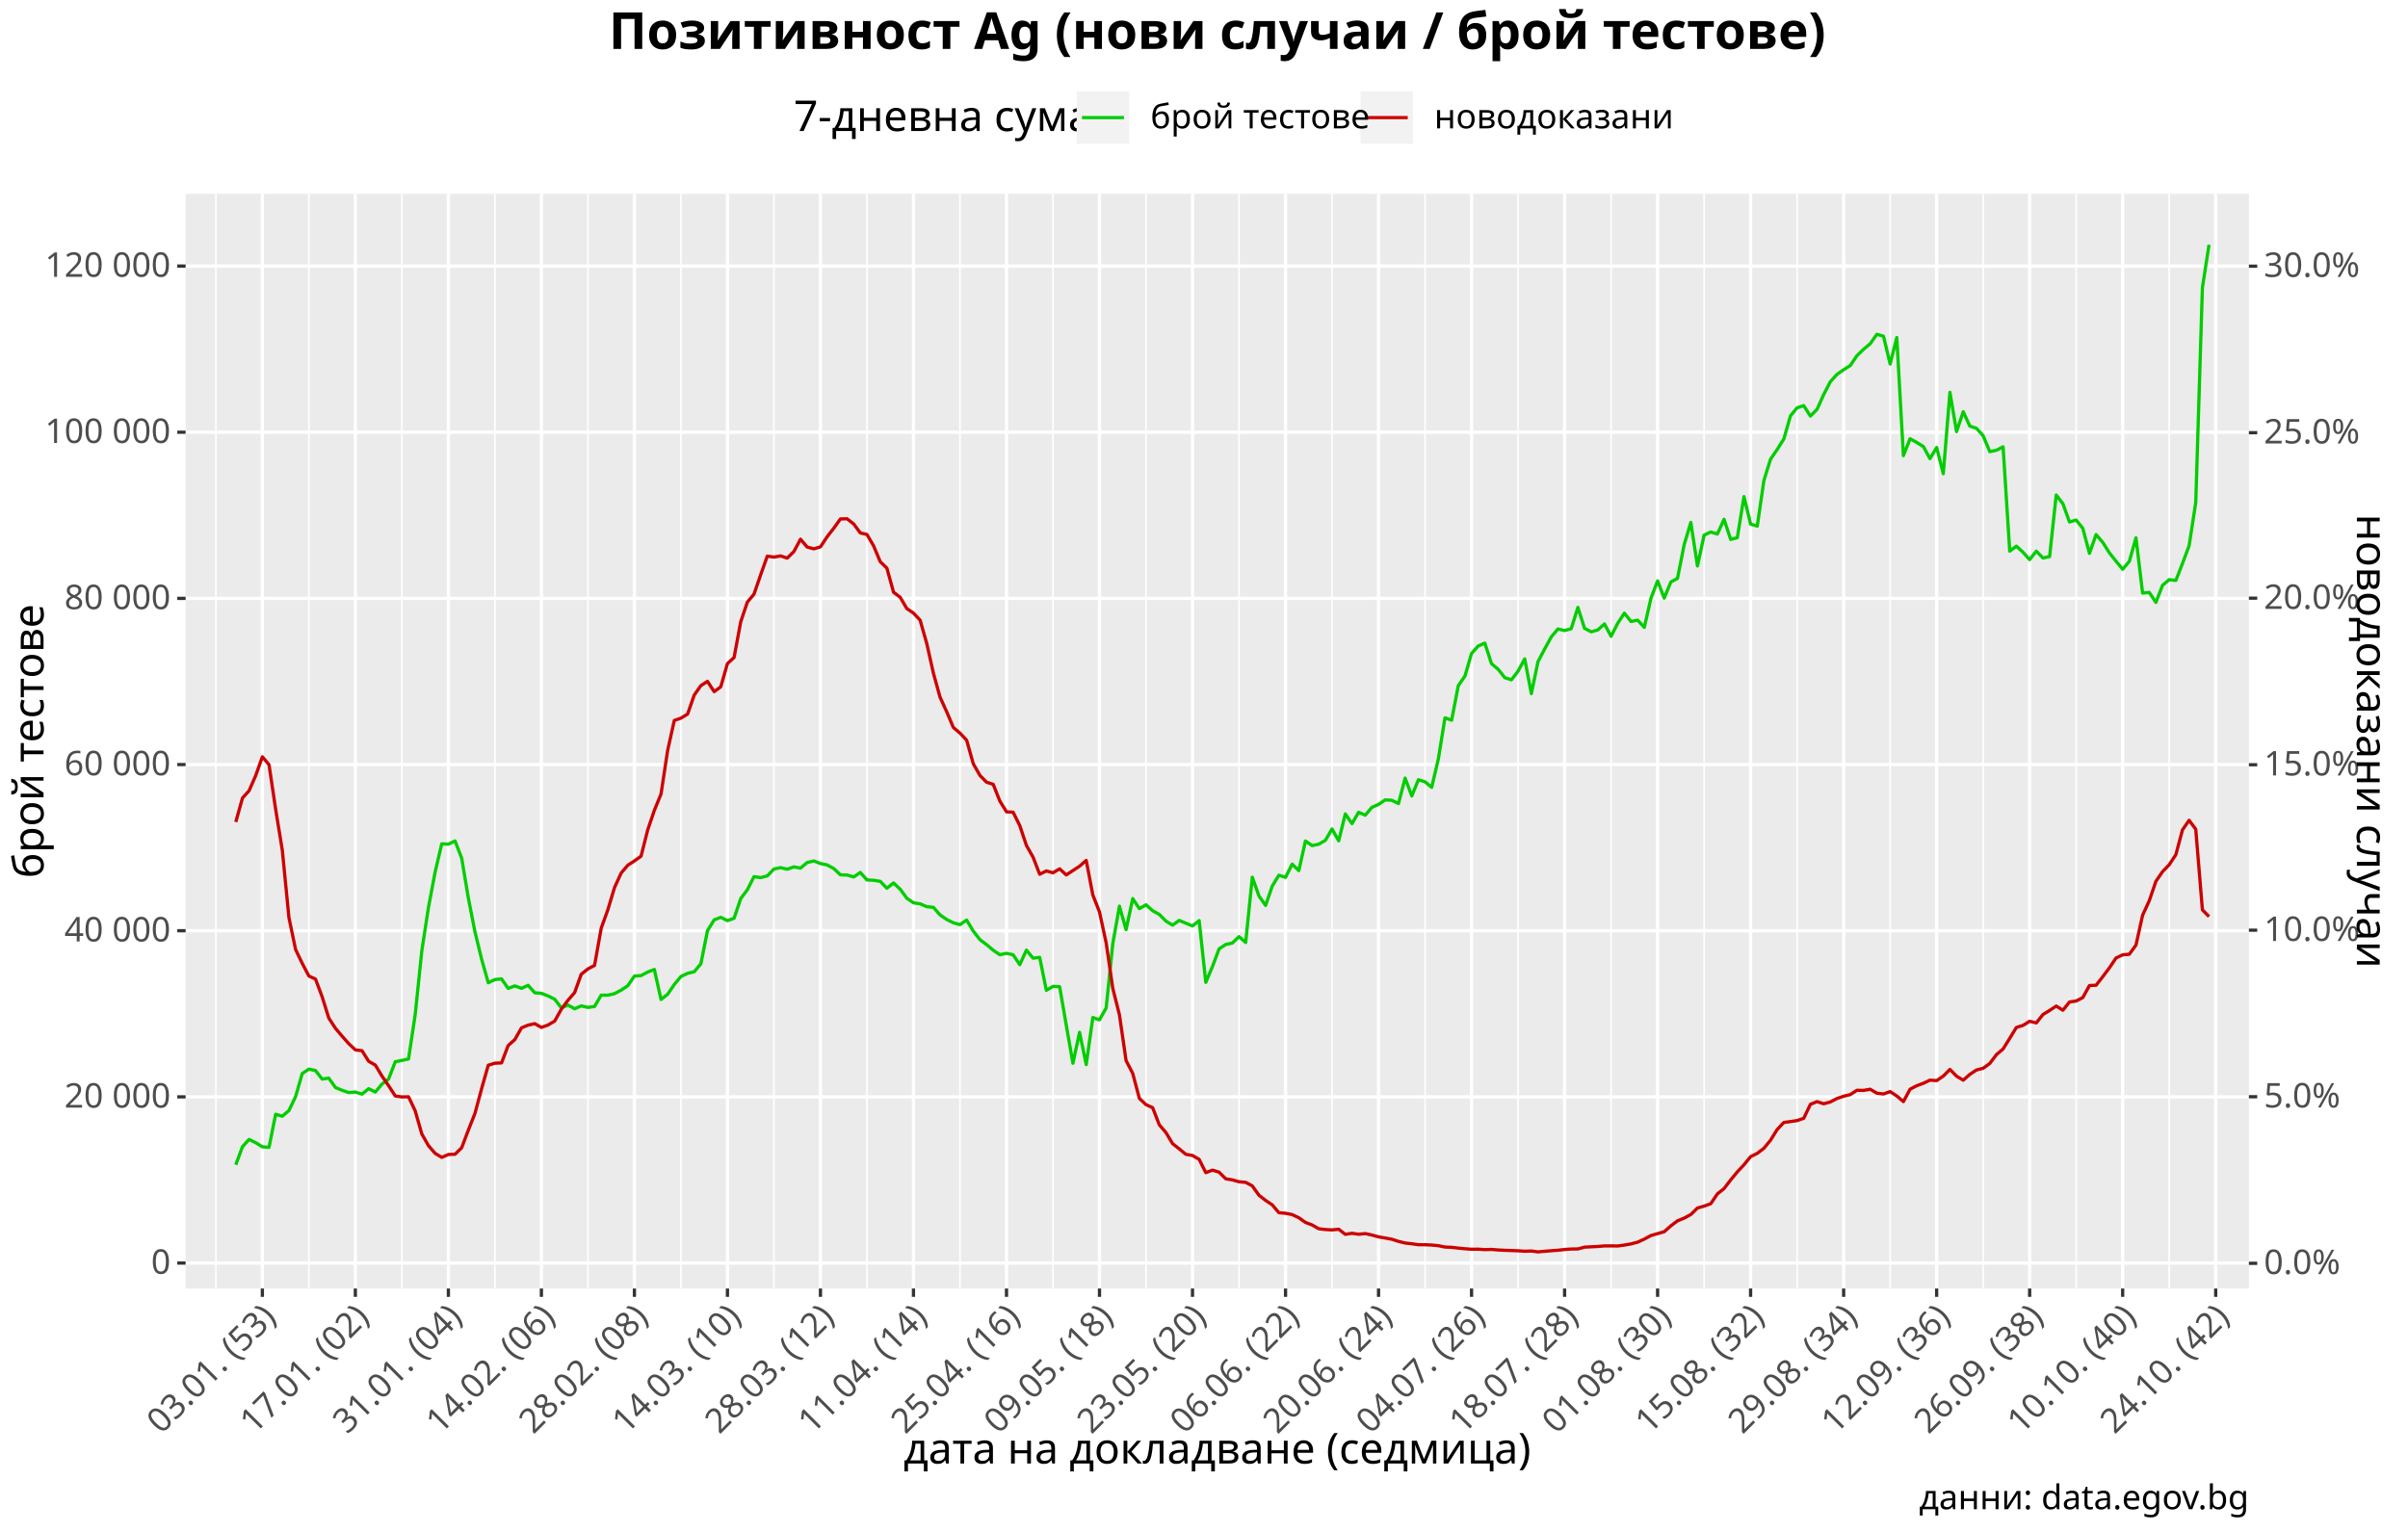
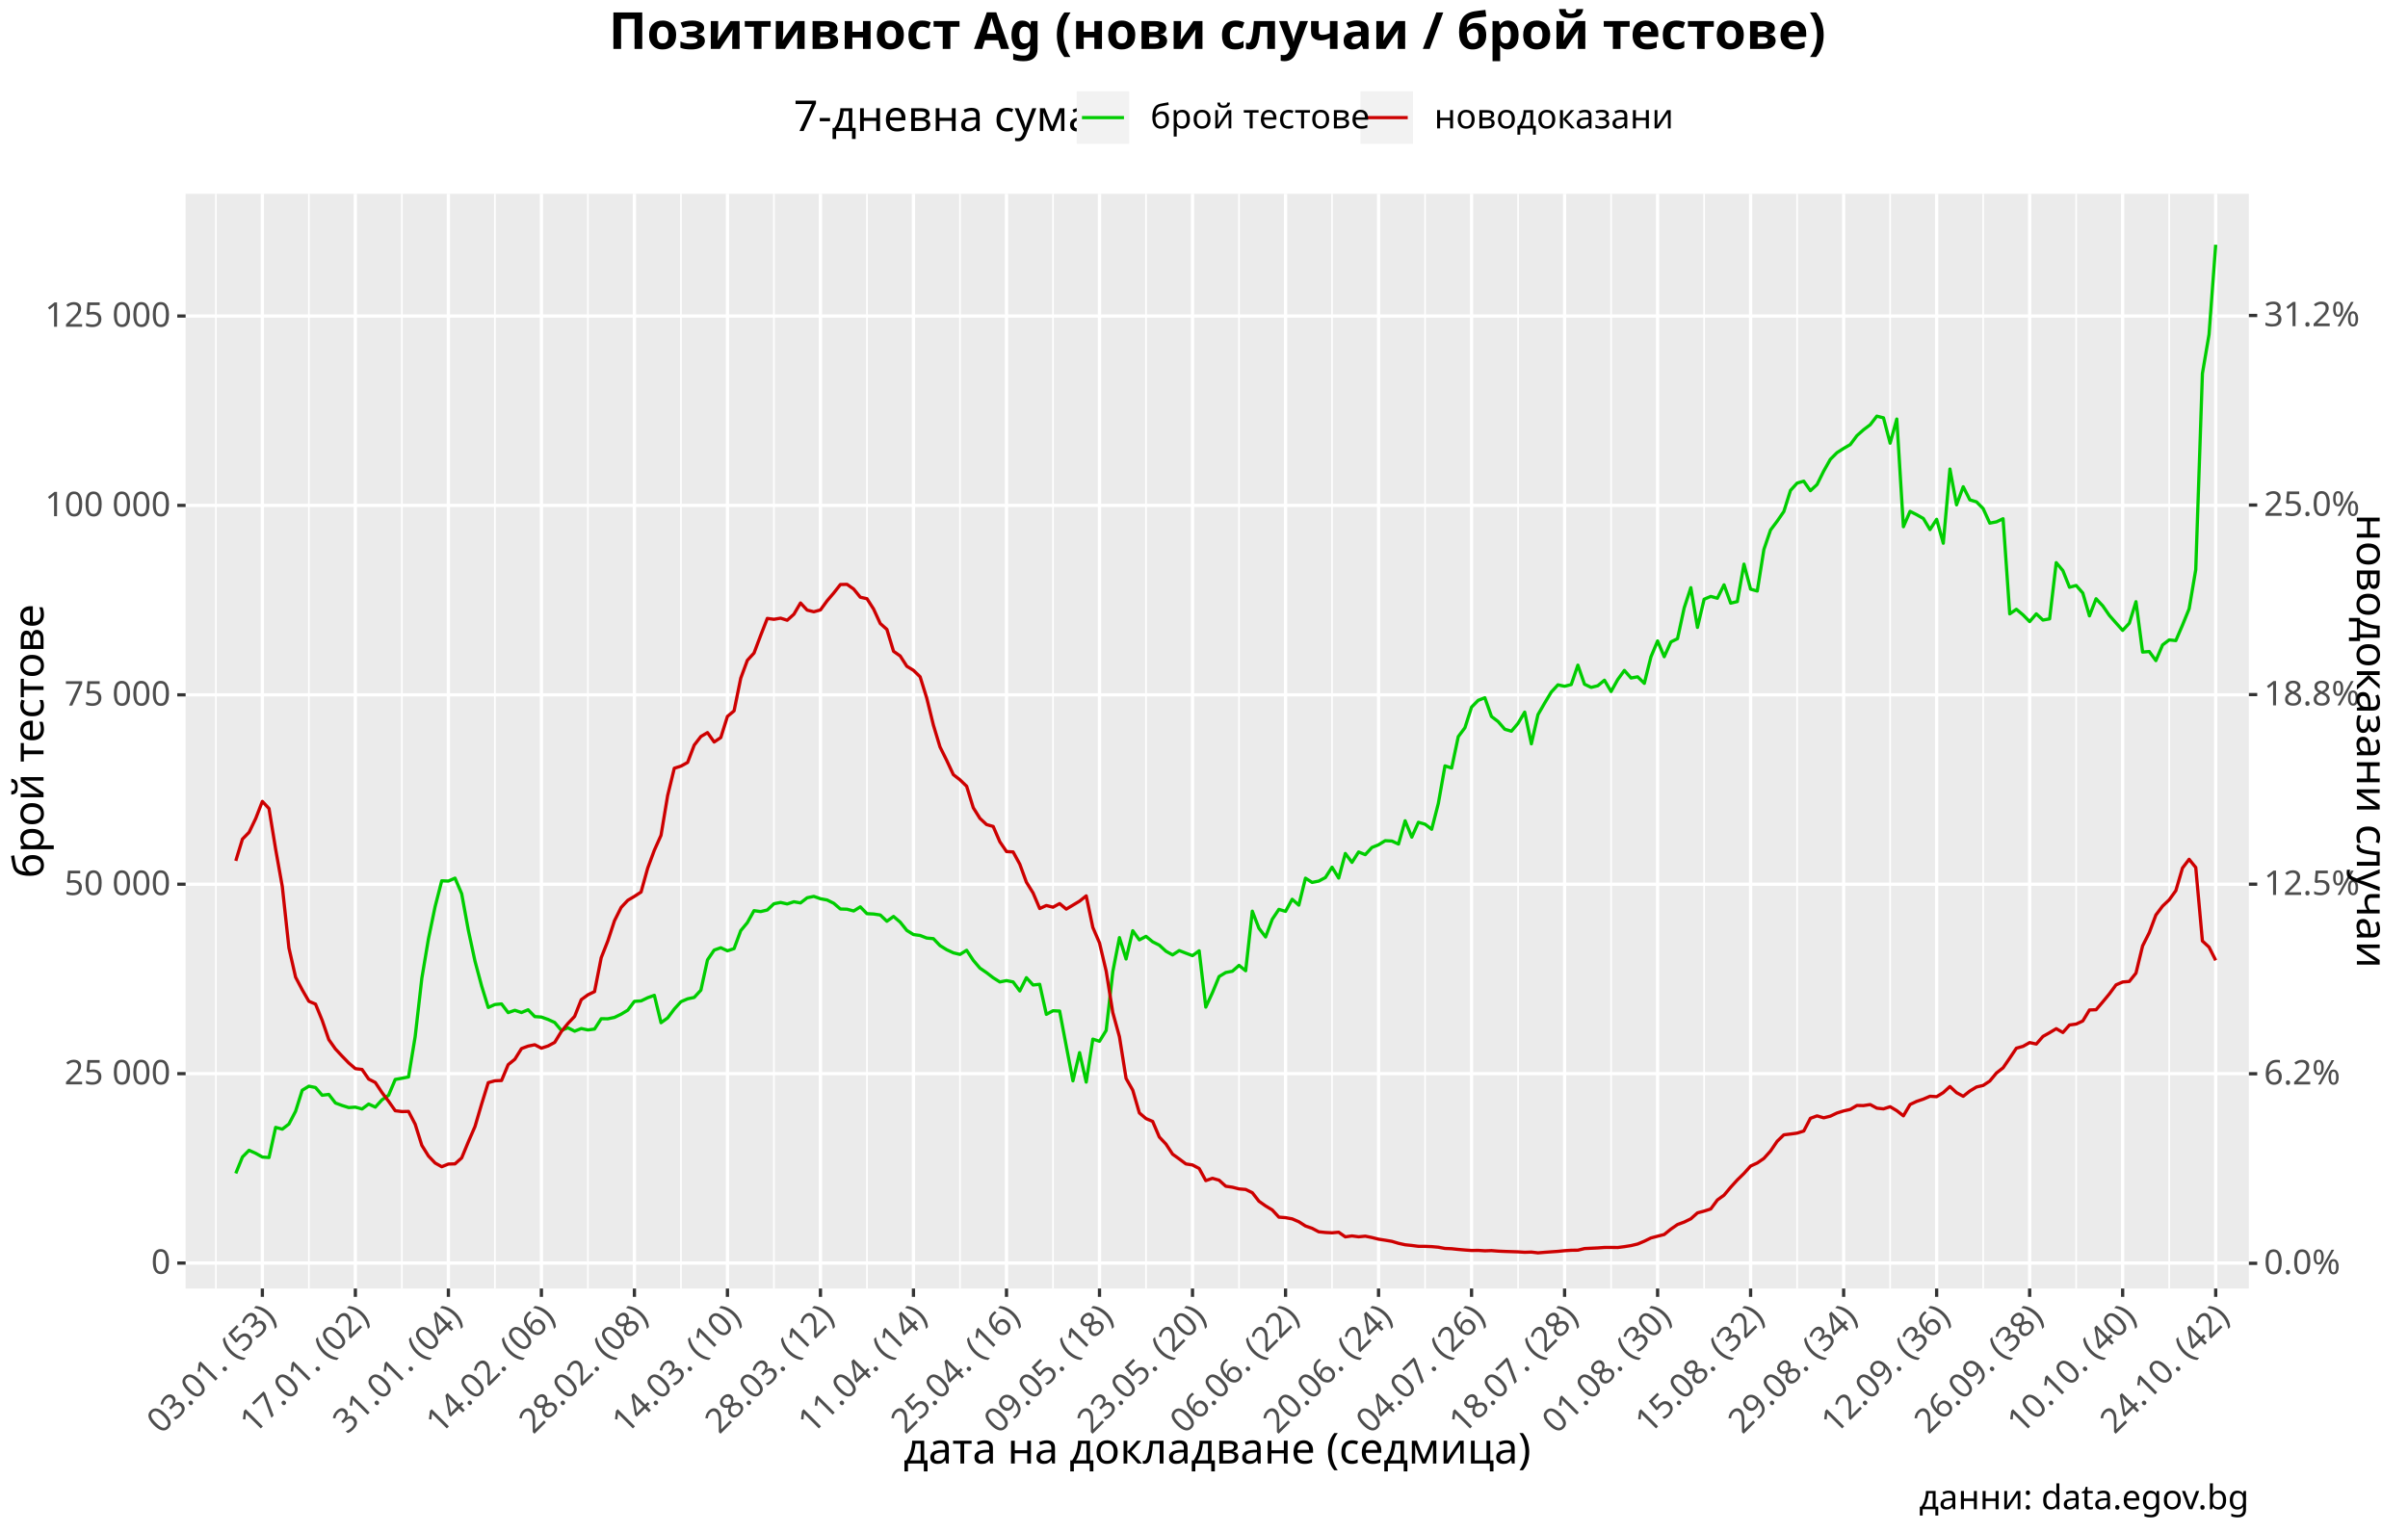
<svg xmlns="http://www.w3.org/2000/svg" class="svglite" viewBox="0 0 792.00 504.00">
  <defs>
    <style type="text/css">
    .svglite line, .svglite polyline, .svglite polygon, .svglite path, .svglite rect, .svglite circle {
      fill: none;
      stroke: #000000;
      stroke-linecap: round;
      stroke-linejoin: round;
      stroke-miterlimit: 10.00;
    }
  </style>
  </defs>
  <rect width="100%" height="100%" style="stroke: none; fill: #FFFFFF;" />
  <defs>
    <clipPath id="cpMC4wMHw3OTIuMDB8MC4wMHw1MDQuMDA=">
      <rect x="0.00" y="0.00" width="792.00" height="504.00" />
    </clipPath>
  </defs>
  <g clip-path="url(#cpMC4wMHw3OTIuMDB8MC4wMHw1MDQuMDA=)">
    <rect x="0.00" y="-0" width="792.00" height="504.00" style="stroke-width: 1.07; stroke: #FFFFFF; fill: #FFFFFF;" />
  </g>
  <defs>
    <clipPath id="cpNjEuMDV8NzM5LjY3fDYzLjc3fDQyMy45Mg==">
      <rect x="61.05" y="63.77" width="678.62" height="360.15" />
    </clipPath>
  </defs>
  <g clip-path="url(#cpNjEuMDV8NzM5LjY3fDYzLjc3fDQyMy45Mg==)">
    <rect x="61.05" y="63.77" width="678.62" height="360.15" style="stroke-width: 1.07; stroke: none; fill: #EBEBEB;" />
    <polyline points="71.00,423.92 71.00,63.77 " style="stroke-width: 0.53; stroke: #FFFFFF; stroke-linecap: butt;" />
    <polyline points="101.59,423.92 101.59,63.77 " style="stroke-width: 0.53; stroke: #FFFFFF; stroke-linecap: butt;" />
    <polyline points="132.18,423.92 132.18,63.77 " style="stroke-width: 0.53; stroke: #FFFFFF; stroke-linecap: butt;" />
    <polyline points="162.77,423.92 162.77,63.77 " style="stroke-width: 0.53; stroke: #FFFFFF; stroke-linecap: butt;" />
    <polyline points="193.37,423.92 193.37,63.77 " style="stroke-width: 0.53; stroke: #FFFFFF; stroke-linecap: butt;" />
    <polyline points="223.96,423.92 223.96,63.77 " style="stroke-width: 0.53; stroke: #FFFFFF; stroke-linecap: butt;" />
    <polyline points="254.55,423.92 254.55,63.77 " style="stroke-width: 0.53; stroke: #FFFFFF; stroke-linecap: butt;" />
    <polyline points="285.15,423.92 285.15,63.77 " style="stroke-width: 0.53; stroke: #FFFFFF; stroke-linecap: butt;" />
    <polyline points="315.74,423.92 315.74,63.77 " style="stroke-width: 0.53; stroke: #FFFFFF; stroke-linecap: butt;" />
    <polyline points="346.33,423.92 346.33,63.77 " style="stroke-width: 0.53; stroke: #FFFFFF; stroke-linecap: butt;" />
    <polyline points="376.93,423.92 376.93,63.77 " style="stroke-width: 0.53; stroke: #FFFFFF; stroke-linecap: butt;" />
    <polyline points="407.52,423.92 407.52,63.77 " style="stroke-width: 0.53; stroke: #FFFFFF; stroke-linecap: butt;" />
    <polyline points="438.11,423.92 438.11,63.77 " style="stroke-width: 0.53; stroke: #FFFFFF; stroke-linecap: butt;" />
    <polyline points="468.71,423.92 468.71,63.77 " style="stroke-width: 0.53; stroke: #FFFFFF; stroke-linecap: butt;" />
    <polyline points="499.30,423.92 499.30,63.77 " style="stroke-width: 0.53; stroke: #FFFFFF; stroke-linecap: butt;" />
    <polyline points="529.89,423.92 529.89,63.77 " style="stroke-width: 0.53; stroke: #FFFFFF; stroke-linecap: butt;" />
    <polyline points="560.49,423.92 560.49,63.77 " style="stroke-width: 0.53; stroke: #FFFFFF; stroke-linecap: butt;" />
    <polyline points="591.08,423.92 591.08,63.77 " style="stroke-width: 0.53; stroke: #FFFFFF; stroke-linecap: butt;" />
    <polyline points="621.67,423.92 621.67,63.77 " style="stroke-width: 0.53; stroke: #FFFFFF; stroke-linecap: butt;" />
    <polyline points="652.27,423.92 652.27,63.77 " style="stroke-width: 0.53; stroke: #FFFFFF; stroke-linecap: butt;" />
    <polyline points="682.86,423.92 682.86,63.77 " style="stroke-width: 0.53; stroke: #FFFFFF; stroke-linecap: butt;" />
    <polyline points="713.45,423.92 713.45,63.77 " style="stroke-width: 0.53; stroke: #FFFFFF; stroke-linecap: butt;" />
    <polyline points="61.05,415.54 739.67,415.54 " style="stroke-width: 1.07; stroke: #FFFFFF; stroke-linecap: butt;" />
-     <polyline points="61.05,360.87 739.67,360.87 " style="stroke-width: 1.07; stroke: #FFFFFF; stroke-linecap: butt;" />
-     <polyline points="61.05,306.21 739.67,306.21 " style="stroke-width: 1.07; stroke: #FFFFFF; stroke-linecap: butt;" />
-     <polyline points="61.05,251.54 739.67,251.54 " style="stroke-width: 1.07; stroke: #FFFFFF; stroke-linecap: butt;" />
-     <polyline points="61.05,196.87 739.67,196.87 " style="stroke-width: 1.07; stroke: #FFFFFF; stroke-linecap: butt;" />
-     <polyline points="61.05,142.20 739.67,142.20 " style="stroke-width: 1.07; stroke: #FFFFFF; stroke-linecap: butt;" />
-     <polyline points="61.05,87.53 739.67,87.53 " style="stroke-width: 1.07; stroke: #FFFFFF; stroke-linecap: butt;" />
+     <polyline points="61.05,353.23 739.67,353.23 " style="stroke-width: 1.07; stroke: #FFFFFF; stroke-linecap: butt;" />
+     <polyline points="61.05,290.91 739.67,290.91 " style="stroke-width: 1.07; stroke: #FFFFFF; stroke-linecap: butt;" />
+     <polyline points="61.05,228.60 739.67,228.60 " style="stroke-width: 1.07; stroke: #FFFFFF; stroke-linecap: butt;" />
+     <polyline points="61.05,166.28 739.67,166.28 " style="stroke-width: 1.07; stroke: #FFFFFF; stroke-linecap: butt;" />
+     <polyline points="61.05,103.97 739.67,103.97 " style="stroke-width: 1.07; stroke: #FFFFFF; stroke-linecap: butt;" />
    <polyline points="86.29,423.92 86.29,63.77 " style="stroke-width: 1.07; stroke: #FFFFFF; stroke-linecap: butt;" />
    <polyline points="116.88,423.92 116.88,63.77 " style="stroke-width: 1.07; stroke: #FFFFFF; stroke-linecap: butt;" />
    <polyline points="147.48,423.92 147.48,63.77 " style="stroke-width: 1.07; stroke: #FFFFFF; stroke-linecap: butt;" />
    <polyline points="178.07,423.92 178.07,63.77 " style="stroke-width: 1.07; stroke: #FFFFFF; stroke-linecap: butt;" />
    <polyline points="208.66,423.92 208.66,63.77 " style="stroke-width: 1.07; stroke: #FFFFFF; stroke-linecap: butt;" />
    <polyline points="239.26,423.92 239.26,63.77 " style="stroke-width: 1.07; stroke: #FFFFFF; stroke-linecap: butt;" />
    <polyline points="269.85,423.92 269.85,63.77 " style="stroke-width: 1.07; stroke: #FFFFFF; stroke-linecap: butt;" />
    <polyline points="300.44,423.92 300.44,63.77 " style="stroke-width: 1.07; stroke: #FFFFFF; stroke-linecap: butt;" />
    <polyline points="331.04,423.92 331.04,63.77 " style="stroke-width: 1.07; stroke: #FFFFFF; stroke-linecap: butt;" />
    <polyline points="361.63,423.92 361.63,63.77 " style="stroke-width: 1.07; stroke: #FFFFFF; stroke-linecap: butt;" />
    <polyline points="392.22,423.92 392.22,63.77 " style="stroke-width: 1.07; stroke: #FFFFFF; stroke-linecap: butt;" />
    <polyline points="422.82,423.92 422.82,63.77 " style="stroke-width: 1.07; stroke: #FFFFFF; stroke-linecap: butt;" />
    <polyline points="453.41,423.92 453.41,63.77 " style="stroke-width: 1.07; stroke: #FFFFFF; stroke-linecap: butt;" />
    <polyline points="484.00,423.92 484.00,63.77 " style="stroke-width: 1.07; stroke: #FFFFFF; stroke-linecap: butt;" />
    <polyline points="514.60,423.92 514.60,63.77 " style="stroke-width: 1.07; stroke: #FFFFFF; stroke-linecap: butt;" />
    <polyline points="545.19,423.92 545.19,63.77 " style="stroke-width: 1.07; stroke: #FFFFFF; stroke-linecap: butt;" />
    <polyline points="575.78,423.92 575.78,63.77 " style="stroke-width: 1.07; stroke: #FFFFFF; stroke-linecap: butt;" />
    <polyline points="606.38,423.92 606.38,63.77 " style="stroke-width: 1.07; stroke: #FFFFFF; stroke-linecap: butt;" />
    <polyline points="636.97,423.92 636.97,63.77 " style="stroke-width: 1.07; stroke: #FFFFFF; stroke-linecap: butt;" />
    <polyline points="667.56,423.92 667.56,63.77 " style="stroke-width: 1.07; stroke: #FFFFFF; stroke-linecap: butt;" />
    <polyline points="698.15,423.92 698.15,63.77 " style="stroke-width: 1.07; stroke: #FFFFFF; stroke-linecap: butt;" />
    <polyline points="728.75,423.92 728.75,63.77 " style="stroke-width: 1.07; stroke: #FFFFFF; stroke-linecap: butt;" />
-     <polyline points="77.55,383.21 79.74,377.28 81.92,374.87 84.11,375.95 86.29,377.30 88.48,377.47 90.66,366.60 92.85,367.23 95.03,365.38 97.22,360.78 99.40,353.20 101.59,351.74 103.77,352.21 105.96,355.01 108.14,354.70 110.33,357.80 112.51,358.70 114.70,359.45 116.88,359.29 119.07,359.96 121.26,358.17 123.44,359.29 125.63,356.66 127.81,355.01 130.00,349.31 132.18,348.88 134.37,348.40 136.55,333.88 138.74,312.79 140.92,298.55 143.11,286.95 145.29,277.63 147.48,277.73 149.66,276.67 151.85,282.32 154.03,295.41 156.22,306.60 158.40,315.54 160.59,323.33 162.77,322.27 164.96,322.06 167.14,325.19 169.33,324.36 171.52,325.16 173.70,324.17 175.89,326.63 178.07,326.80 180.26,327.66 182.44,328.74 184.63,331.60 186.81,330.67 189.00,331.89 191.18,330.94 193.37,331.45 195.55,331.13 197.74,327.40 199.92,327.42 202.11,326.91 204.29,325.76 206.48,324.31 208.66,321.13 210.85,320.97 213.03,319.81 215.22,318.95 217.41,328.83 219.59,327.11 221.78,323.90 223.96,321.27 226.15,320.23 228.33,319.70 230.52,317.09 232.70,306.18 234.89,302.63 237.07,301.79 239.26,302.90 241.44,302.11 243.63,295.62 245.81,292.73 248.00,288.41 250.18,288.74 252.37,288.17 254.55,285.91 256.74,285.45 258.92,285.98 261.11,285.20 263.29,285.62 265.48,283.76 267.67,283.25 269.85,284.11 272.04,284.56 274.22,285.74 276.41,287.81 278.59,287.88 280.78,288.52 282.96,287.04 285.15,289.50 287.33,289.61 289.52,289.96 291.70,292.23 293.89,290.49 296.07,292.54 298.26,295.53 300.44,297.03 302.63,297.36 304.81,298.29 307.00,298.51 309.18,301.01 311.37,302.50 313.56,303.61 315.74,304.20 317.93,302.70 320.11,306.32 322.30,309.14 324.48,310.77 326.67,312.62 328.85,314.12 331.04,313.64 333.22,314.13 335.41,317.38 337.59,312.59 339.78,315.23 341.96,314.98 344.15,325.82 346.33,324.52 348.52,324.63 350.70,337.28 352.89,349.81 355.07,339.64 357.26,350.25 359.44,334.76 361.63,335.53 363.82,331.62 366.00,310.48 368.19,298.13 370.37,305.85 372.56,295.64 374.74,298.95 376.93,297.68 379.11,299.64 381.30,300.84 383.48,303.04 385.67,304.38 387.85,302.81 390.04,303.74 392.22,304.64 394.41,302.88 396.59,323.21 398.78,317.98 400.96,312.19 403.15,310.73 405.33,310.26 407.52,308.15 409.71,310.07 411.89,288.60 414.08,294.78 416.26,297.89 418.45,291.51 420.63,287.94 422.82,288.66 425.00,284.30 427.19,286.42 429.37,276.69 431.56,278.21 433.74,277.74 435.93,276.46 438.11,272.73 440.30,276.64 442.48,267.77 444.67,270.98 446.85,267.23 449.04,268.20 451.22,265.61 453.41,264.65 455.59,263.17 457.78,263.29 459.97,264.37 462.15,255.99 464.34,261.88 466.52,256.53 468.71,257.22 470.89,259.04 473.08,249.69 475.26,236.17 477.45,236.94 479.63,225.62 481.82,222.42 484.00,214.97 486.19,212.53 488.37,211.59 490.56,218.35 492.74,220.19 494.93,222.95 497.11,223.66 499.30,220.81 501.48,216.78 503.67,228.22 505.85,217.69 508.04,213.52 510.23,209.53 512.41,206.93 514.60,207.45 516.78,206.83 518.97,199.83 521.15,206.71 523.34,207.86 525.52,207.26 527.71,205.27 529.89,209.35 532.08,205.04 534.26,201.73 536.45,204.47 538.63,204.04 540.82,206.40 543.00,196.85 545.19,191.10 547.37,196.79 549.56,191.46 551.74,190.29 553.93,179.19 556.12,171.87 558.30,186.21 560.49,176.05 562.67,175.03 564.86,175.69 567.04,170.85 569.23,177.47 571.41,176.90 573.60,163.38 575.78,172.42 577.97,173.09 580.15,158.10 582.34,151.07 584.52,147.89 586.71,144.42 588.89,136.81 591.08,134.15 593.26,133.46 595.45,136.89 597.63,134.68 599.82,129.81 602.00,125.59 604.19,123.17 606.38,121.64 608.56,120.26 610.75,117.03 612.93,114.91 615.12,113.09 617.30,109.99 619.49,110.61 621.67,119.76 623.86,111.04 626.04,149.89 628.23,144.35 630.41,145.56 632.60,146.91 634.78,150.91 636.97,147.21 639.15,155.84 641.34,129.09 643.52,142.01 645.71,135.46 647.89,140.19 650.08,140.91 652.27,143.37 654.45,148.59 656.64,148.13 658.82,147.00 661.01,181.33 663.19,179.68 665.38,181.70 667.56,184.12 669.75,181.33 671.93,183.57 674.12,183.12 676.30,162.85 678.49,165.72 680.67,171.73 682.86,171.09 685.04,173.81 687.23,182.05 689.41,175.88 691.60,178.43 693.78,181.88 695.97,184.62 698.15,187.30 700.34,184.69 702.53,176.94 704.71,195.11 706.90,194.91 709.08,198.19 711.27,192.55 713.45,190.72 715.64,190.97 717.82,185.41 720.01,179.51 722.19,165.39 724.38,94.62 726.56,80.52 " style="stroke-width: 1.07; stroke: #00CD00; stroke-linecap: butt;" />
-     <polyline points="77.55,270.44 79.74,262.58 81.92,260.15 84.11,255.14 86.29,248.99 88.48,251.57 90.66,266.25 92.85,279.70 95.03,301.87 97.22,312.40 99.40,316.94 101.59,321.11 103.77,322.11 105.96,327.96 108.14,334.93 110.33,338.32 112.51,340.89 114.70,343.35 116.88,345.41 119.07,345.69 121.26,349.17 123.44,350.40 125.63,354.02 127.81,357.19 130.00,360.58 132.18,360.89 134.37,360.84 136.55,365.44 138.74,373.08 140.92,376.92 143.11,379.45 145.29,380.78 147.48,379.82 149.66,379.75 151.85,377.61 154.03,371.83 156.22,366.30 158.40,358.19 160.59,350.46 162.77,349.79 164.96,349.69 167.14,343.97 169.33,342.02 171.52,338.16 173.70,337.27 175.89,336.79 178.07,338.02 180.26,337.22 182.44,335.94 184.63,332.01 186.81,329.09 189.00,326.55 191.18,320.52 193.37,318.77 195.55,317.62 197.74,305.39 199.92,299.32 202.11,292.03 204.29,287.25 206.48,284.67 208.66,283.25 210.85,281.68 213.03,273.06 215.22,266.60 217.41,261.24 219.59,246.90 221.78,237.03 223.96,236.27 226.15,234.94 228.33,228.69 230.52,225.57 232.70,224.17 234.89,227.56 237.07,225.95 239.26,218.31 241.44,216.33 243.63,204.56 245.81,198.09 248.00,195.47 250.18,189.12 252.37,182.97 254.55,183.29 256.74,182.89 258.92,183.62 261.11,181.47 263.29,177.40 265.48,179.98 267.67,180.57 269.85,179.91 272.04,176.61 274.22,173.80 276.41,170.74 278.59,170.67 280.78,172.38 282.96,175.33 285.15,175.85 287.33,179.59 289.52,184.81 291.70,186.93 293.89,194.84 296.07,196.50 298.26,200.23 300.44,201.70 302.63,204.03 304.81,211.71 307.00,221.47 309.18,229.36 311.37,234.18 313.56,239.34 315.74,241.20 317.93,243.52 320.11,251.26 322.30,255.11 324.48,257.34 326.67,258.04 328.85,263.54 331.04,267.09 333.22,267.22 335.41,271.62 337.59,278.14 339.78,282.01 341.96,287.63 344.15,286.54 346.33,287.15 348.52,285.85 350.70,287.85 352.89,286.41 355.07,284.98 357.26,283.07 359.44,294.46 361.63,300.05 363.82,310.20 366.00,325.17 368.19,333.88 370.37,348.93 372.56,353.16 374.74,361.38 376.93,363.43 379.11,364.43 381.30,370.07 383.48,372.61 385.67,376.26 387.85,377.98 390.04,379.77 392.22,380.16 394.41,381.43 396.59,385.80 398.78,384.97 400.96,385.64 403.15,387.83 405.33,388.18 407.52,388.80 409.71,388.99 411.89,390.16 414.08,393.24 416.26,394.94 418.45,396.39 420.63,398.98 422.82,399.17 425.00,399.60 427.19,400.64 429.37,402.18 431.56,403.01 433.74,404.26 435.93,404.52 438.11,404.64 440.30,404.42 442.48,406.10 444.67,405.76 446.85,406.07 449.04,405.85 451.22,406.33 453.41,406.93 455.59,407.30 457.78,407.71 459.97,408.42 462.15,408.95 464.34,409.20 466.52,409.51 468.71,409.52 470.89,409.62 473.08,409.83 475.26,410.28 477.45,410.37 479.63,410.63 481.82,410.84 484.00,411.01 486.19,410.98 488.37,411.13 490.56,411.06 492.74,411.24 494.93,411.35 497.11,411.43 499.30,411.51 501.48,411.66 503.67,411.58 505.85,411.87 508.04,411.67 510.23,411.49 512.41,411.33 514.60,411.09 516.78,410.93 518.97,410.90 521.15,410.32 523.34,410.20 525.52,410.09 527.71,409.91 529.89,409.90 532.08,409.93 534.26,409.63 536.45,409.24 538.63,408.67 540.82,407.67 543.00,406.49 545.19,405.86 547.37,405.24 549.56,403.30 551.74,401.65 553.93,400.76 556.12,399.58 558.30,397.44 560.49,396.81 562.67,396.03 564.86,392.79 567.04,391.05 569.23,388.19 571.41,385.56 573.60,383.21 575.78,380.54 577.97,379.45 580.15,377.79 582.34,375.12 584.52,371.61 586.71,369.29 588.89,369.00 591.08,368.67 593.26,367.92 595.45,363.32 597.63,362.44 599.82,363.14 602.00,362.55 604.19,361.41 606.38,360.66 608.56,360.12 610.75,358.70 612.93,358.74 615.12,358.36 617.30,359.66 619.49,359.92 621.67,359.14 623.86,360.57 626.04,362.43 628.23,358.34 630.41,357.21 632.60,356.40 634.78,355.37 636.97,355.52 639.15,354.04 641.34,351.85 643.52,354.06 645.71,355.38 647.89,353.47 650.08,352.02 652.27,351.46 654.45,349.88 656.64,346.97 658.82,345.11 661.01,341.61 663.19,338.03 665.38,337.35 667.56,336.00 669.75,336.53 671.93,333.78 674.12,332.44 676.30,330.99 678.49,332.36 680.67,329.65 682.86,329.33 685.04,328.21 687.23,324.24 689.41,324.15 691.60,321.33 693.78,318.44 695.97,315.18 698.15,314.14 700.34,313.94 702.53,310.94 704.71,301.11 706.90,296.35 709.08,289.96 711.27,286.77 713.45,284.51 715.64,281.20 717.82,273.03 720.01,269.88 722.19,272.83 724.38,299.34 726.56,301.55 " style="stroke-width: 1.07; stroke: #CD0000; stroke-linecap: butt;" />
+     <polyline points="77.55,386.05 79.74,380.66 81.92,378.45 84.11,379.44 86.29,380.67 88.48,380.82 90.66,370.91 92.85,371.49 95.03,369.80 97.22,365.60 99.40,358.69 101.59,357.36 103.77,357.79 105.96,360.34 108.14,360.06 110.33,362.89 112.51,363.70 114.70,364.39 116.88,364.25 119.07,364.86 121.26,363.23 123.44,364.25 125.63,361.85 127.81,360.34 130.00,355.14 132.18,354.75 134.37,354.31 136.55,341.07 138.74,321.85 140.92,308.85 143.11,298.28 145.29,289.78 147.48,289.87 149.66,288.90 151.85,294.05 154.03,306.00 156.22,316.20 158.40,324.35 160.59,331.46 162.77,330.49 164.96,330.29 167.14,333.15 169.33,332.39 171.52,333.12 173.70,332.22 175.89,334.46 178.07,334.61 180.26,335.40 182.44,336.39 184.63,339.00 186.81,338.15 189.00,339.26 191.18,338.39 193.37,338.86 195.55,338.56 197.74,335.16 199.92,335.18 202.11,334.72 204.29,333.67 206.48,332.35 208.66,329.45 210.85,329.30 213.03,328.25 215.22,327.46 217.41,336.47 219.59,334.90 221.78,331.97 223.96,329.57 226.15,328.62 228.33,328.15 230.52,325.77 232.70,315.81 234.89,312.58 237.07,311.81 239.26,312.82 241.44,312.10 243.63,306.19 245.81,303.55 248.00,299.61 250.18,299.91 252.37,299.39 254.55,297.33 256.74,296.91 258.92,297.40 261.11,296.68 263.29,297.06 265.48,295.37 267.67,294.91 269.85,295.69 272.04,296.10 274.22,297.18 276.41,299.06 278.59,299.13 280.78,299.71 282.96,298.36 285.15,300.60 287.33,300.71 289.52,301.03 291.70,303.09 293.89,301.51 296.07,303.38 298.26,306.11 300.44,307.47 302.63,307.77 304.81,308.62 307.00,308.82 309.18,311.10 311.37,312.46 313.56,313.48 315.74,314.01 317.93,312.65 320.11,315.94 322.30,318.51 324.48,320.00 326.67,321.69 328.85,323.06 331.04,322.62 333.22,323.06 335.41,326.03 337.59,321.66 339.78,324.06 341.96,323.84 344.15,333.72 346.33,332.54 348.52,332.64 350.70,344.17 352.89,355.60 355.07,346.32 357.26,356.01 359.44,341.87 361.63,342.58 363.82,339.02 366.00,319.73 368.19,308.48 370.37,315.51 372.56,306.20 374.74,309.22 376.93,308.06 379.11,309.85 381.30,310.95 383.48,312.95 385.67,314.17 387.85,312.74 390.04,313.59 392.22,314.41 394.41,312.81 396.59,331.34 398.78,326.58 400.96,321.29 403.15,319.96 405.33,319.54 407.52,317.61 409.71,319.37 411.89,299.78 414.08,305.42 416.26,308.26 418.45,302.44 420.63,299.18 422.82,299.84 425.00,295.86 427.19,297.79 429.37,288.92 431.56,290.31 433.74,289.88 435.93,288.71 438.11,285.31 440.30,288.88 442.48,280.79 444.67,283.72 446.85,280.30 449.04,281.18 451.22,278.82 453.41,277.94 455.59,276.59 457.78,276.70 459.97,277.69 462.15,270.04 464.34,275.42 466.52,270.54 468.71,271.17 470.89,272.83 473.08,264.30 475.26,251.97 477.45,252.68 479.63,242.35 481.82,239.43 484.00,232.64 486.19,230.41 488.37,229.56 490.56,235.73 492.74,237.40 494.93,239.92 497.11,240.56 499.30,237.96 501.48,234.29 503.67,244.72 505.85,235.12 508.04,231.32 510.23,227.68 512.41,225.31 514.60,225.79 516.78,225.22 518.97,218.84 521.15,225.11 523.34,226.15 525.52,225.61 527.71,223.79 529.89,227.51 532.08,223.58 534.26,220.57 536.45,223.06 538.63,222.67 540.82,224.82 543.00,216.11 545.19,210.87 547.37,216.06 549.56,211.20 551.74,210.13 553.93,200.01 556.12,193.34 558.30,206.41 560.49,197.15 562.67,196.22 564.86,196.82 567.04,192.41 569.23,198.44 571.41,197.92 573.60,185.60 575.78,193.84 577.97,194.45 580.15,180.78 582.34,174.37 584.52,171.47 586.71,168.30 588.89,161.36 591.08,158.94 593.26,158.31 595.45,161.44 597.63,159.42 599.82,154.99 602.00,151.13 604.19,148.93 606.38,147.53 608.56,146.27 610.75,143.33 612.93,141.39 615.12,139.74 617.30,136.91 619.49,137.47 621.67,145.81 623.86,137.87 626.04,173.29 628.23,168.24 630.41,169.34 632.60,170.58 634.78,174.23 636.97,170.85 639.15,178.72 641.34,154.32 643.52,166.10 645.71,160.14 647.89,164.45 650.08,165.11 652.27,167.34 654.45,172.11 656.64,171.69 658.82,170.66 661.01,201.96 663.19,200.46 665.38,202.30 667.56,204.51 669.75,201.96 671.93,204.00 674.12,203.60 676.30,185.11 678.49,187.73 680.67,193.21 682.86,192.62 685.04,195.10 687.23,202.62 689.41,196.99 691.60,199.32 693.78,202.47 695.97,204.96 698.15,207.41 700.34,205.03 702.53,197.96 704.71,214.53 706.90,214.35 709.08,217.34 711.27,212.19 713.45,210.53 715.64,210.75 717.82,205.68 720.01,200.31 722.19,187.43 724.38,122.89 726.56,110.04 728.75,80.52 " style="stroke-width: 1.07; stroke: #00CD00; stroke-linecap: butt;" />
+     <polyline points="77.55,283.22 79.74,276.06 81.92,273.84 84.11,269.27 86.29,263.66 88.48,266.01 90.66,279.40 92.85,291.67 95.03,311.88 97.22,321.49 99.40,325.63 101.59,329.43 103.77,330.34 105.96,335.68 108.14,342.03 110.33,345.12 112.51,347.46 114.70,349.71 116.88,351.59 119.07,351.85 121.26,355.02 123.44,356.14 125.63,359.44 127.81,362.33 130.00,365.43 132.18,365.71 134.37,365.66 136.55,369.86 138.74,376.82 140.92,380.32 143.11,382.63 145.29,383.85 147.48,382.97 149.66,382.91 151.85,380.95 154.03,375.68 156.22,370.64 158.40,363.24 160.59,356.19 162.77,355.58 164.96,355.49 167.14,350.27 169.33,348.50 171.52,344.98 173.70,344.17 175.89,343.72 178.07,344.85 180.26,344.12 182.44,342.95 184.63,339.37 186.81,336.71 189.00,334.39 191.18,328.89 193.37,327.29 195.55,326.24 197.74,315.09 199.92,309.56 202.11,302.91 204.29,298.55 206.48,296.20 208.66,294.91 210.85,293.48 213.03,285.61 215.22,279.72 217.41,274.83 219.59,261.75 221.78,252.75 223.96,252.06 226.15,250.85 228.33,245.15 230.52,242.31 232.70,241.03 234.89,244.12 237.07,242.66 239.26,235.69 241.44,233.88 243.63,223.14 245.81,217.24 248.00,214.86 250.18,209.06 252.37,203.46 254.55,203.75 256.74,203.38 258.92,204.06 261.11,202.09 263.29,198.38 265.48,200.73 267.67,201.27 269.85,200.67 272.04,197.66 274.22,195.10 276.41,192.31 278.59,192.25 280.78,193.80 282.96,196.49 285.15,196.97 287.33,200.38 289.52,205.14 291.70,207.07 293.89,214.28 296.07,215.80 298.26,219.20 300.44,220.54 302.63,222.66 304.81,229.67 307.00,238.57 309.18,245.76 311.37,250.16 313.56,254.86 315.74,256.56 317.93,258.67 320.11,265.74 322.30,269.24 324.48,271.28 326.67,271.91 328.85,276.94 331.04,280.16 333.22,280.29 335.41,284.30 337.59,290.25 339.78,293.78 341.96,298.90 344.15,297.91 346.33,298.47 348.52,297.28 350.70,299.10 352.89,297.79 355.07,296.48 357.26,294.74 359.44,305.13 361.63,310.22 363.82,319.48 366.00,333.13 368.19,341.08 370.37,354.80 372.56,358.65 374.74,366.15 376.93,368.02 379.11,368.94 381.30,374.08 383.48,376.39 385.67,379.72 387.85,381.29 390.04,382.93 392.22,383.27 394.41,384.43 396.59,388.42 398.78,387.66 400.96,388.28 403.15,390.27 405.33,390.59 407.52,391.15 409.71,391.33 411.89,392.40 414.08,395.21 416.26,396.75 418.45,398.07 420.63,400.44 422.82,400.61 425.00,401.01 427.19,401.95 429.37,403.35 431.56,404.11 433.74,405.26 435.93,405.49 438.11,405.60 440.30,405.40 442.48,406.93 444.67,406.62 446.85,406.91 449.04,406.70 451.22,407.14 453.41,407.69 455.59,408.03 457.78,408.40 459.97,409.05 462.15,409.53 464.34,409.76 466.52,410.04 468.71,410.05 470.89,410.14 473.08,410.33 475.26,410.74 477.45,410.83 479.63,411.06 481.82,411.25 484.00,411.41 486.19,411.38 488.37,411.52 490.56,411.45 492.74,411.62 494.93,411.72 497.11,411.79 499.30,411.86 501.48,412.00 503.67,411.93 505.85,412.19 508.04,412.01 510.23,411.85 512.41,411.70 514.60,411.48 516.78,411.34 518.97,411.31 521.15,410.78 523.34,410.67 525.52,410.57 527.71,410.41 529.89,410.40 532.08,410.43 534.26,410.15 536.45,409.80 538.63,409.28 540.82,408.36 543.00,407.29 545.19,406.71 547.37,406.15 549.56,404.38 551.74,402.87 553.93,402.06 556.12,400.99 558.30,399.04 560.49,398.46 562.67,397.75 564.86,394.79 567.04,393.21 569.23,390.60 571.41,388.20 573.60,386.06 575.78,383.63 577.97,382.63 580.15,381.12 582.34,378.68 584.52,375.48 586.71,373.36 588.89,373.10 591.08,372.80 593.26,372.11 595.45,367.92 597.63,367.12 599.82,367.76 602.00,367.22 604.19,366.18 606.38,365.50 608.56,365.00 610.75,363.70 612.93,363.74 615.12,363.40 617.30,364.59 619.49,364.82 621.67,364.11 623.86,365.41 626.04,367.11 628.23,363.38 630.41,362.35 632.60,361.61 634.78,360.67 636.97,360.81 639.15,359.46 641.34,357.46 643.52,359.48 645.71,360.68 647.89,358.94 650.08,357.62 652.27,357.11 654.45,355.67 656.64,353.01 658.82,351.31 661.01,348.12 663.19,344.86 665.38,344.24 667.56,343.01 669.75,343.49 671.93,340.99 674.12,339.76 676.30,338.44 678.49,339.69 680.67,337.22 682.86,336.92 685.04,335.90 687.23,332.28 689.41,332.20 691.60,329.63 693.78,326.99 695.97,324.02 698.15,323.08 700.34,322.89 702.53,320.16 704.71,311.20 706.90,306.85 709.08,301.03 711.27,298.12 713.45,296.05 715.64,293.03 717.82,285.59 720.01,282.71 722.19,285.40 724.38,309.58 726.56,311.60 728.75,315.95 " style="stroke-width: 1.07; stroke: #CD0000; stroke-linecap: butt;" />
  </g>
  <g clip-path="url(#cpMC4wMHw3OTIuMDB8MC4wMHw1MDQuMDA=)">
    <text x="56.12" y="419.08" text-anchor="end" style="font-size: 11.20px; fill: #4D4D4D; font-family: Calibri;" textLength="5.67px" lengthAdjust="spacingAndGlyphs">0</text>
-     <text x="56.12" y="364.41" text-anchor="end" style="font-size: 11.20px; fill: #4D4D4D; font-family: Calibri;" textLength="30.90px" lengthAdjust="spacingAndGlyphs">20 000</text>
-     <text x="56.12" y="309.74" text-anchor="end" style="font-size: 11.20px; fill: #4D4D4D; font-family: Calibri;" textLength="30.90px" lengthAdjust="spacingAndGlyphs">40 000</text>
-     <text x="56.12" y="255.07" text-anchor="end" style="font-size: 11.20px; fill: #4D4D4D; font-family: Calibri;" textLength="30.90px" lengthAdjust="spacingAndGlyphs">60 000</text>
-     <text x="56.12" y="200.41" text-anchor="end" style="font-size: 11.20px; fill: #4D4D4D; font-family: Calibri;" textLength="30.90px" lengthAdjust="spacingAndGlyphs">80 000</text>
-     <text x="56.12" y="145.74" text-anchor="end" style="font-size: 11.20px; fill: #4D4D4D; font-family: Calibri;" textLength="36.57px" lengthAdjust="spacingAndGlyphs">100 000</text>
-     <text x="56.12" y="91.07" text-anchor="end" style="font-size: 11.20px; fill: #4D4D4D; font-family: Calibri;" textLength="36.57px" lengthAdjust="spacingAndGlyphs">120 000</text>
+     <text x="56.12" y="356.76" text-anchor="end" style="font-size: 11.20px; fill: #4D4D4D; font-family: Calibri;" textLength="30.90px" lengthAdjust="spacingAndGlyphs">25 000</text>
+     <text x="56.12" y="294.45" text-anchor="end" style="font-size: 11.20px; fill: #4D4D4D; font-family: Calibri;" textLength="30.90px" lengthAdjust="spacingAndGlyphs">50 000</text>
+     <text x="56.12" y="232.13" text-anchor="end" style="font-size: 11.20px; fill: #4D4D4D; font-family: Calibri;" textLength="30.90px" lengthAdjust="spacingAndGlyphs">75 000</text>
+     <text x="56.12" y="169.82" text-anchor="end" style="font-size: 11.20px; fill: #4D4D4D; font-family: Calibri;" textLength="36.57px" lengthAdjust="spacingAndGlyphs">100 000</text>
+     <text x="56.12" y="107.50" text-anchor="end" style="font-size: 11.20px; fill: #4D4D4D; font-family: Calibri;" textLength="36.57px" lengthAdjust="spacingAndGlyphs">125 000</text>
    <polyline points="58.31,415.54 61.05,415.54 " style="stroke-width: 1.07; stroke: #333333; stroke-linecap: butt;" />
-     <polyline points="58.31,360.87 61.05,360.87 " style="stroke-width: 1.07; stroke: #333333; stroke-linecap: butt;" />
-     <polyline points="58.31,306.21 61.05,306.21 " style="stroke-width: 1.07; stroke: #333333; stroke-linecap: butt;" />
-     <polyline points="58.31,251.54 61.05,251.54 " style="stroke-width: 1.07; stroke: #333333; stroke-linecap: butt;" />
-     <polyline points="58.31,196.87 61.05,196.87 " style="stroke-width: 1.07; stroke: #333333; stroke-linecap: butt;" />
-     <polyline points="58.31,142.20 61.05,142.20 " style="stroke-width: 1.07; stroke: #333333; stroke-linecap: butt;" />
-     <polyline points="58.31,87.53 61.05,87.53 " style="stroke-width: 1.07; stroke: #333333; stroke-linecap: butt;" />
+     <polyline points="58.31,353.23 61.05,353.23 " style="stroke-width: 1.07; stroke: #333333; stroke-linecap: butt;" />
+     <polyline points="58.31,290.91 61.05,290.91 " style="stroke-width: 1.07; stroke: #333333; stroke-linecap: butt;" />
+     <polyline points="58.31,228.60 61.05,228.60 " style="stroke-width: 1.07; stroke: #333333; stroke-linecap: butt;" />
+     <polyline points="58.31,166.28 61.05,166.28 " style="stroke-width: 1.07; stroke: #333333; stroke-linecap: butt;" />
+     <polyline points="58.31,103.97 61.05,103.97 " style="stroke-width: 1.07; stroke: #333333; stroke-linecap: butt;" />
    <polyline points="739.67,415.63 742.41,415.63 " style="stroke-width: 1.07; stroke: #333333; stroke-linecap: butt;" />
-     <polyline points="739.67,360.83 742.41,360.83 " style="stroke-width: 1.07; stroke: #333333; stroke-linecap: butt;" />
-     <polyline points="739.67,306.03 742.41,306.03 " style="stroke-width: 1.07; stroke: #333333; stroke-linecap: butt;" />
-     <polyline points="739.67,251.60 742.41,251.60 " style="stroke-width: 1.07; stroke: #333333; stroke-linecap: butt;" />
-     <polyline points="739.67,196.80 742.41,196.80 " style="stroke-width: 1.07; stroke: #333333; stroke-linecap: butt;" />
-     <polyline points="739.67,142.36 742.41,142.36 " style="stroke-width: 1.07; stroke: #333333; stroke-linecap: butt;" />
-     <polyline points="739.67,87.57 742.41,87.57 " style="stroke-width: 1.07; stroke: #333333; stroke-linecap: butt;" />
+     <polyline points="739.67,353.26 742.41,353.26 " style="stroke-width: 1.07; stroke: #333333; stroke-linecap: butt;" />
+     <polyline points="739.67,290.89 742.41,290.89 " style="stroke-width: 1.07; stroke: #333333; stroke-linecap: butt;" />
+     <polyline points="739.67,228.52 742.41,228.52 " style="stroke-width: 1.07; stroke: #333333; stroke-linecap: butt;" />
+     <polyline points="739.67,166.16 742.41,166.16 " style="stroke-width: 1.07; stroke: #333333; stroke-linecap: butt;" />
+     <polyline points="739.67,103.79 742.41,103.79 " style="stroke-width: 1.07; stroke: #333333; stroke-linecap: butt;" />
    <text x="744.61" y="419.16" style="font-size: 11.20px; fill: #4D4D4D; font-family: Calibri;" textLength="22.17px" lengthAdjust="spacingAndGlyphs">0.0%</text>
-     <text x="744.61" y="364.36" style="font-size: 11.20px; fill: #4D4D4D; font-family: Calibri;" textLength="22.17px" lengthAdjust="spacingAndGlyphs">5.0%</text>
-     <text x="744.61" y="309.57" style="font-size: 11.20px; fill: #4D4D4D; font-family: Calibri;" textLength="27.84px" lengthAdjust="spacingAndGlyphs">10.0%</text>
-     <text x="744.61" y="255.13" style="font-size: 11.20px; fill: #4D4D4D; font-family: Calibri;" textLength="27.84px" lengthAdjust="spacingAndGlyphs">15.0%</text>
-     <text x="744.61" y="200.33" style="font-size: 11.20px; fill: #4D4D4D; font-family: Calibri;" textLength="27.84px" lengthAdjust="spacingAndGlyphs">20.0%</text>
-     <text x="744.61" y="145.90" style="font-size: 11.20px; fill: #4D4D4D; font-family: Calibri;" textLength="27.84px" lengthAdjust="spacingAndGlyphs">25.0%</text>
-     <text x="744.61" y="91.10" style="font-size: 11.20px; fill: #4D4D4D; font-family: Calibri;" textLength="27.84px" lengthAdjust="spacingAndGlyphs">30.0%</text>
+     <text x="744.61" y="356.79" style="font-size: 11.20px; fill: #4D4D4D; font-family: Calibri;" textLength="22.17px" lengthAdjust="spacingAndGlyphs">6.2%</text>
+     <text x="744.61" y="294.43" style="font-size: 11.20px; fill: #4D4D4D; font-family: Calibri;" textLength="27.84px" lengthAdjust="spacingAndGlyphs">12.5%</text>
+     <text x="744.61" y="232.06" style="font-size: 11.20px; fill: #4D4D4D; font-family: Calibri;" textLength="27.84px" lengthAdjust="spacingAndGlyphs">18.8%</text>
+     <text x="744.61" y="169.69" style="font-size: 11.20px; fill: #4D4D4D; font-family: Calibri;" textLength="27.84px" lengthAdjust="spacingAndGlyphs">25.0%</text>
+     <text x="744.61" y="107.32" style="font-size: 11.20px; fill: #4D4D4D; font-family: Calibri;" textLength="27.84px" lengthAdjust="spacingAndGlyphs">31.2%</text>
    <polyline points="86.29,426.66 86.29,423.92 " style="stroke-width: 1.07; stroke: #333333; stroke-linecap: butt;" />
    <polyline points="116.88,426.66 116.88,423.92 " style="stroke-width: 1.07; stroke: #333333; stroke-linecap: butt;" />
    <polyline points="147.48,426.66 147.48,423.92 " style="stroke-width: 1.07; stroke: #333333; stroke-linecap: butt;" />
    <polyline points="178.07,426.66 178.07,423.92 " style="stroke-width: 1.07; stroke: #333333; stroke-linecap: butt;" />
    <polyline points="208.66,426.66 208.66,423.92 " style="stroke-width: 1.07; stroke: #333333; stroke-linecap: butt;" />
    <polyline points="239.26,426.66 239.26,423.92 " style="stroke-width: 1.07; stroke: #333333; stroke-linecap: butt;" />
    <polyline points="269.85,426.66 269.85,423.92 " style="stroke-width: 1.07; stroke: #333333; stroke-linecap: butt;" />
    <polyline points="300.44,426.66 300.44,423.92 " style="stroke-width: 1.07; stroke: #333333; stroke-linecap: butt;" />
    <polyline points="331.04,426.66 331.04,423.92 " style="stroke-width: 1.07; stroke: #333333; stroke-linecap: butt;" />
    <polyline points="361.63,426.66 361.63,423.92 " style="stroke-width: 1.07; stroke: #333333; stroke-linecap: butt;" />
    <polyline points="392.22,426.66 392.22,423.92 " style="stroke-width: 1.07; stroke: #333333; stroke-linecap: butt;" />
    <polyline points="422.82,426.66 422.82,423.92 " style="stroke-width: 1.07; stroke: #333333; stroke-linecap: butt;" />
    <polyline points="453.41,426.66 453.41,423.92 " style="stroke-width: 1.07; stroke: #333333; stroke-linecap: butt;" />
    <polyline points="484.00,426.66 484.00,423.92 " style="stroke-width: 1.07; stroke: #333333; stroke-linecap: butt;" />
    <polyline points="514.60,426.66 514.60,423.92 " style="stroke-width: 1.07; stroke: #333333; stroke-linecap: butt;" />
    <polyline points="545.19,426.66 545.19,423.92 " style="stroke-width: 1.07; stroke: #333333; stroke-linecap: butt;" />
    <polyline points="575.78,426.66 575.78,423.92 " style="stroke-width: 1.07; stroke: #333333; stroke-linecap: butt;" />
    <polyline points="606.38,426.66 606.38,423.92 " style="stroke-width: 1.07; stroke: #333333; stroke-linecap: butt;" />
    <polyline points="636.97,426.66 636.97,423.92 " style="stroke-width: 1.07; stroke: #333333; stroke-linecap: butt;" />
    <polyline points="667.56,426.66 667.56,423.92 " style="stroke-width: 1.07; stroke: #333333; stroke-linecap: butt;" />
    <polyline points="698.15,426.66 698.15,423.92 " style="stroke-width: 1.07; stroke: #333333; stroke-linecap: butt;" />
    <polyline points="728.75,426.66 728.75,423.92 " style="stroke-width: 1.07; stroke: #333333; stroke-linecap: butt;" />
    <text transform="translate(91.29,433.85) rotate(-45)" text-anchor="end" style="font-size: 11.20px; fill: #4D4D4D; font-family: Calibri;" textLength="49.00px" lengthAdjust="spacingAndGlyphs">03.01. (53)</text>
    <text transform="translate(121.88,433.85) rotate(-45)" text-anchor="end" style="font-size: 11.20px; fill: #4D4D4D; font-family: Calibri;" textLength="49.00px" lengthAdjust="spacingAndGlyphs">17.01. (02)</text>
    <text transform="translate(152.48,433.85) rotate(-45)" text-anchor="end" style="font-size: 11.20px; fill: #4D4D4D; font-family: Calibri;" textLength="49.00px" lengthAdjust="spacingAndGlyphs">31.01. (04)</text>
    <text transform="translate(183.07,433.85) rotate(-45)" text-anchor="end" style="font-size: 11.20px; fill: #4D4D4D; font-family: Calibri;" textLength="49.00px" lengthAdjust="spacingAndGlyphs">14.02. (06)</text>
    <text transform="translate(213.66,433.85) rotate(-45)" text-anchor="end" style="font-size: 11.20px; fill: #4D4D4D; font-family: Calibri;" textLength="49.00px" lengthAdjust="spacingAndGlyphs">28.02. (08)</text>
    <text transform="translate(244.26,433.85) rotate(-45)" text-anchor="end" style="font-size: 11.20px; fill: #4D4D4D; font-family: Calibri;" textLength="49.00px" lengthAdjust="spacingAndGlyphs">14.03. (10)</text>
    <text transform="translate(274.85,433.85) rotate(-45)" text-anchor="end" style="font-size: 11.20px; fill: #4D4D4D; font-family: Calibri;" textLength="49.00px" lengthAdjust="spacingAndGlyphs">28.03. (12)</text>
    <text transform="translate(305.44,433.85) rotate(-45)" text-anchor="end" style="font-size: 11.20px; fill: #4D4D4D; font-family: Calibri;" textLength="49.00px" lengthAdjust="spacingAndGlyphs">11.04. (14)</text>
    <text transform="translate(336.04,433.85) rotate(-45)" text-anchor="end" style="font-size: 11.20px; fill: #4D4D4D; font-family: Calibri;" textLength="49.00px" lengthAdjust="spacingAndGlyphs">25.04. (16)</text>
    <text transform="translate(366.63,433.85) rotate(-45)" text-anchor="end" style="font-size: 11.20px; fill: #4D4D4D; font-family: Calibri;" textLength="49.00px" lengthAdjust="spacingAndGlyphs">09.05. (18)</text>
    <text transform="translate(397.22,433.85) rotate(-45)" text-anchor="end" style="font-size: 11.20px; fill: #4D4D4D; font-family: Calibri;" textLength="49.00px" lengthAdjust="spacingAndGlyphs">23.05. (20)</text>
    <text transform="translate(427.82,433.85) rotate(-45)" text-anchor="end" style="font-size: 11.20px; fill: #4D4D4D; font-family: Calibri;" textLength="49.00px" lengthAdjust="spacingAndGlyphs">06.06. (22)</text>
    <text transform="translate(458.41,433.85) rotate(-45)" text-anchor="end" style="font-size: 11.20px; fill: #4D4D4D; font-family: Calibri;" textLength="49.00px" lengthAdjust="spacingAndGlyphs">20.06. (24)</text>
    <text transform="translate(489.00,433.85) rotate(-45)" text-anchor="end" style="font-size: 11.20px; fill: #4D4D4D; font-family: Calibri;" textLength="49.00px" lengthAdjust="spacingAndGlyphs">04.07. (26)</text>
    <text transform="translate(519.60,433.85) rotate(-45)" text-anchor="end" style="font-size: 11.20px; fill: #4D4D4D; font-family: Calibri;" textLength="49.00px" lengthAdjust="spacingAndGlyphs">18.07. (28)</text>
    <text transform="translate(550.19,433.85) rotate(-45)" text-anchor="end" style="font-size: 11.20px; fill: #4D4D4D; font-family: Calibri;" textLength="49.00px" lengthAdjust="spacingAndGlyphs">01.08. (30)</text>
    <text transform="translate(580.78,433.85) rotate(-45)" text-anchor="end" style="font-size: 11.20px; fill: #4D4D4D; font-family: Calibri;" textLength="49.00px" lengthAdjust="spacingAndGlyphs">15.08. (32)</text>
    <text transform="translate(611.37,433.85) rotate(-45)" text-anchor="end" style="font-size: 11.20px; fill: #4D4D4D; font-family: Calibri;" textLength="49.00px" lengthAdjust="spacingAndGlyphs">29.08. (34)</text>
    <text transform="translate(641.97,433.85) rotate(-45)" text-anchor="end" style="font-size: 11.20px; fill: #4D4D4D; font-family: Calibri;" textLength="49.00px" lengthAdjust="spacingAndGlyphs">12.09. (36)</text>
    <text transform="translate(672.56,433.85) rotate(-45)" text-anchor="end" style="font-size: 11.20px; fill: #4D4D4D; font-family: Calibri;" textLength="49.00px" lengthAdjust="spacingAndGlyphs">26.09. (38)</text>
    <text transform="translate(703.15,433.85) rotate(-45)" text-anchor="end" style="font-size: 11.20px; fill: #4D4D4D; font-family: Calibri;" textLength="49.00px" lengthAdjust="spacingAndGlyphs">10.10. (40)</text>
    <text transform="translate(733.75,433.85) rotate(-45)" text-anchor="end" style="font-size: 11.20px; fill: #4D4D4D; font-family: Calibri;" textLength="49.00px" lengthAdjust="spacingAndGlyphs">24.10. (42)</text>
    <text x="400.36" y="481.49" text-anchor="middle" style="font-size: 14.00px; font-family: Calibri;" textLength="181.99px" lengthAdjust="spacingAndGlyphs">дата на докладване (седмица)</text>
    <text transform="translate(14.32,243.84) rotate(-90)" text-anchor="middle" style="font-size: 14.00px; font-family: Calibri;" textLength="77.69px" lengthAdjust="spacingAndGlyphs">брой тестове</text>
    <text transform="translate(775.19,243.84) rotate(90)" text-anchor="middle" style="font-size: 14.00px; font-family: Calibri;" textLength="128.39px" lengthAdjust="spacingAndGlyphs">новодоказани случаи</text>
    <rect x="255.57" y="24.57" width="289.59" height="28.24" style="stroke-width: 1.07; stroke: none; fill: #FFFFFF;" />
    <text x="261.05" y="43.11" style="font-size: 14.00px; font-family: Calibri;" textLength="86.10px" lengthAdjust="spacingAndGlyphs">7-дневна сума</text>
    <rect x="354.13" y="30.05" width="17.28" height="17.28" style="stroke-width: 1.07; stroke: none; fill: #F2F2F2;" />
    <line x1="355.86" y1="38.69" x2="369.68" y2="38.69" style="stroke-width: 1.07; stroke: #00CD00; stroke-linecap: butt;" />
    <rect x="447.46" y="30.05" width="17.28" height="17.28" style="stroke-width: 1.07; stroke: none; fill: #F2F2F2;" />
    <line x1="449.19" y1="38.69" x2="463.01" y2="38.69" style="stroke-width: 1.07; stroke: #CD0000; stroke-linecap: butt;" />
    <text x="378.38" y="42.23" style="font-size: 11.20px; font-family: Calibri;" textLength="62.11px" lengthAdjust="spacingAndGlyphs">брой тестове</text>
    <text x="471.72" y="42.23" style="font-size: 11.20px; font-family: Calibri;" textLength="67.96px" lengthAdjust="spacingAndGlyphs">новодоказани</text>
    <text x="400.36" y="16.10" text-anchor="middle" style="font-size: 16.80px; font-weight: bold; font-family: Calibri;" textLength="326.91px" lengthAdjust="spacingAndGlyphs">Позитивност Ag (нови случаи / брой тестове)</text>
    <text x="739.67" y="496.53" text-anchor="end" style="font-size: 11.20px; font-family: Calibri;" textLength="94.05px" lengthAdjust="spacingAndGlyphs">данни: data.egov.bg</text>
  </g>
</svg>
